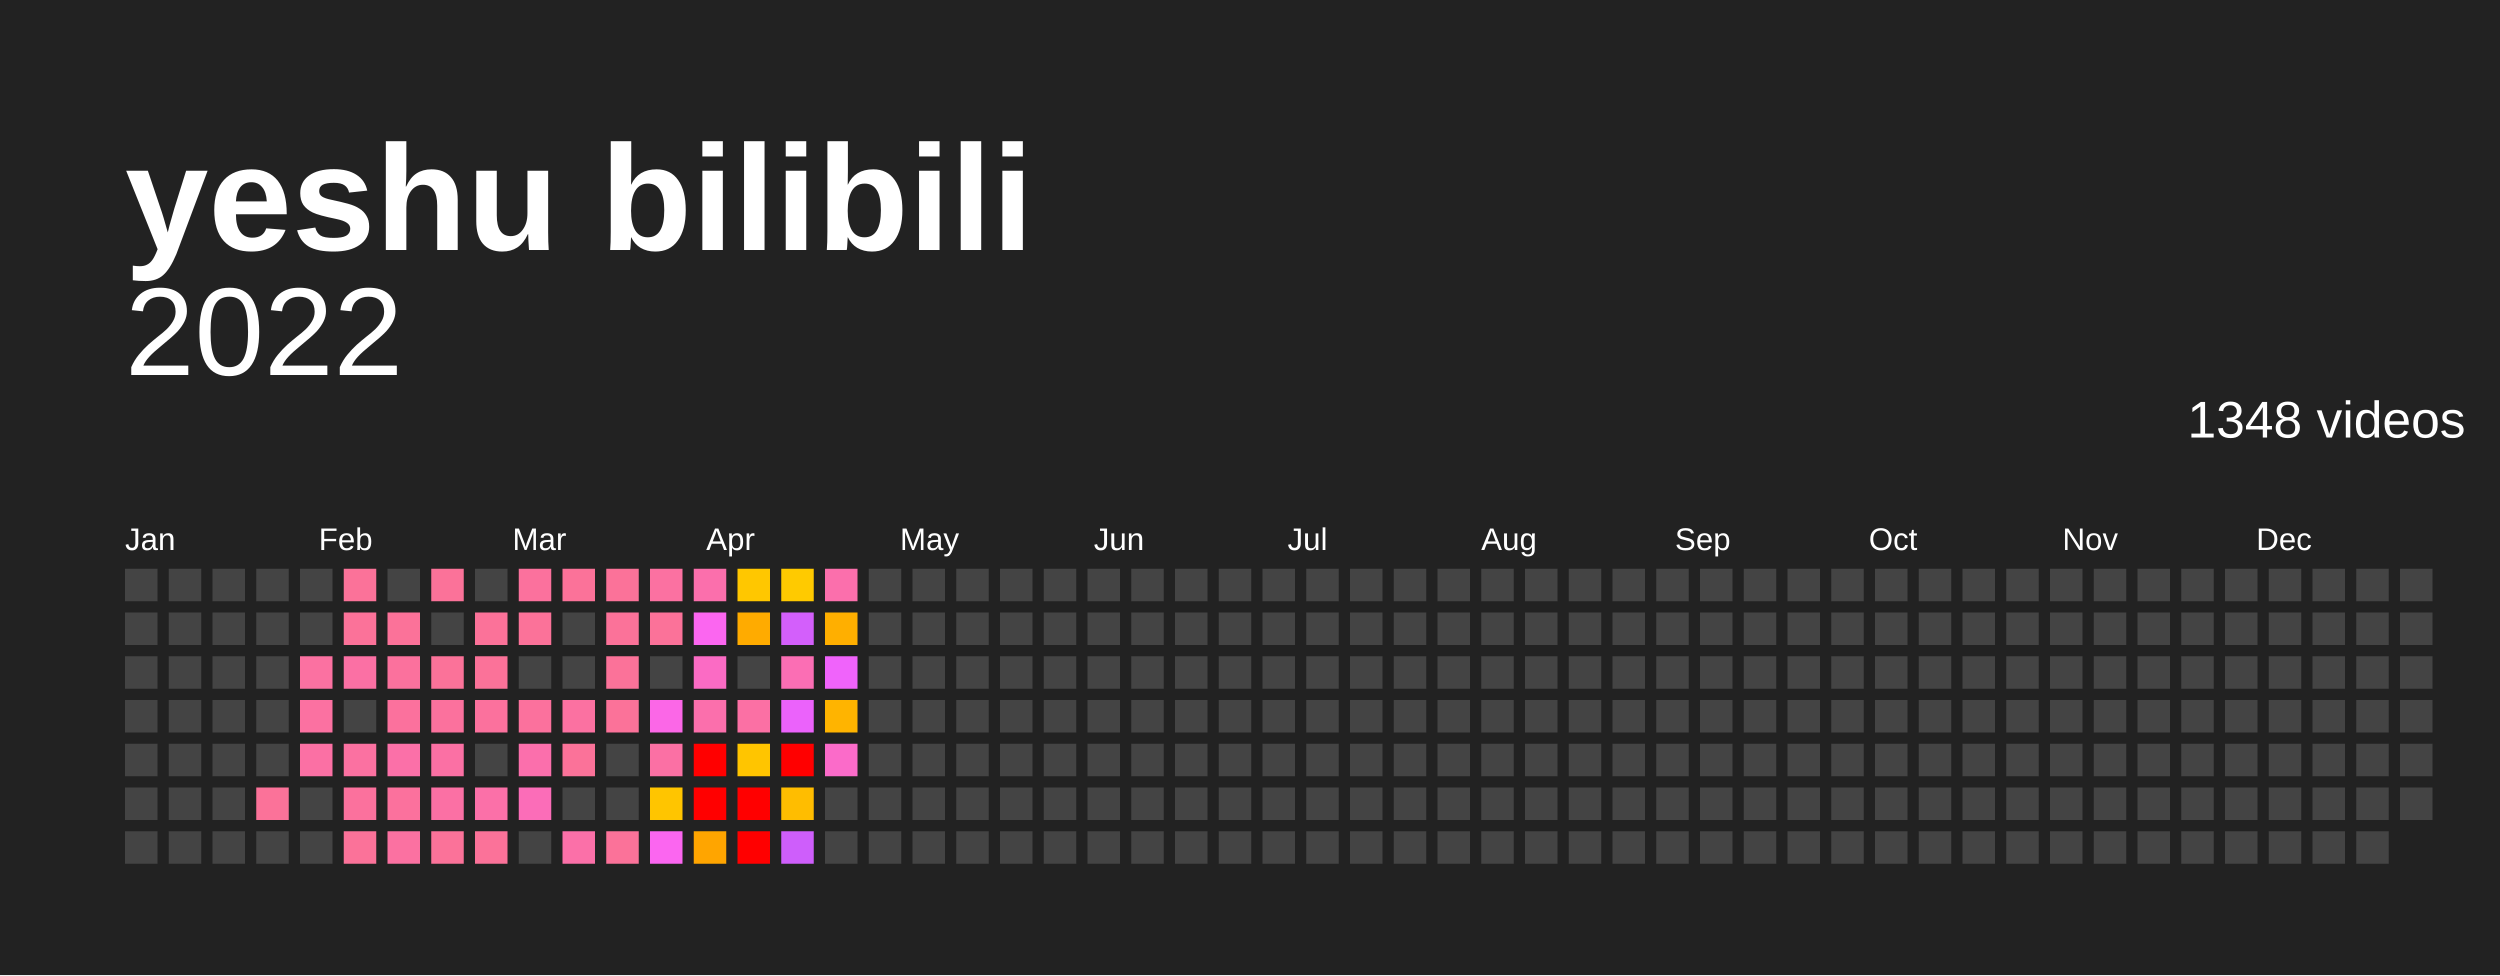
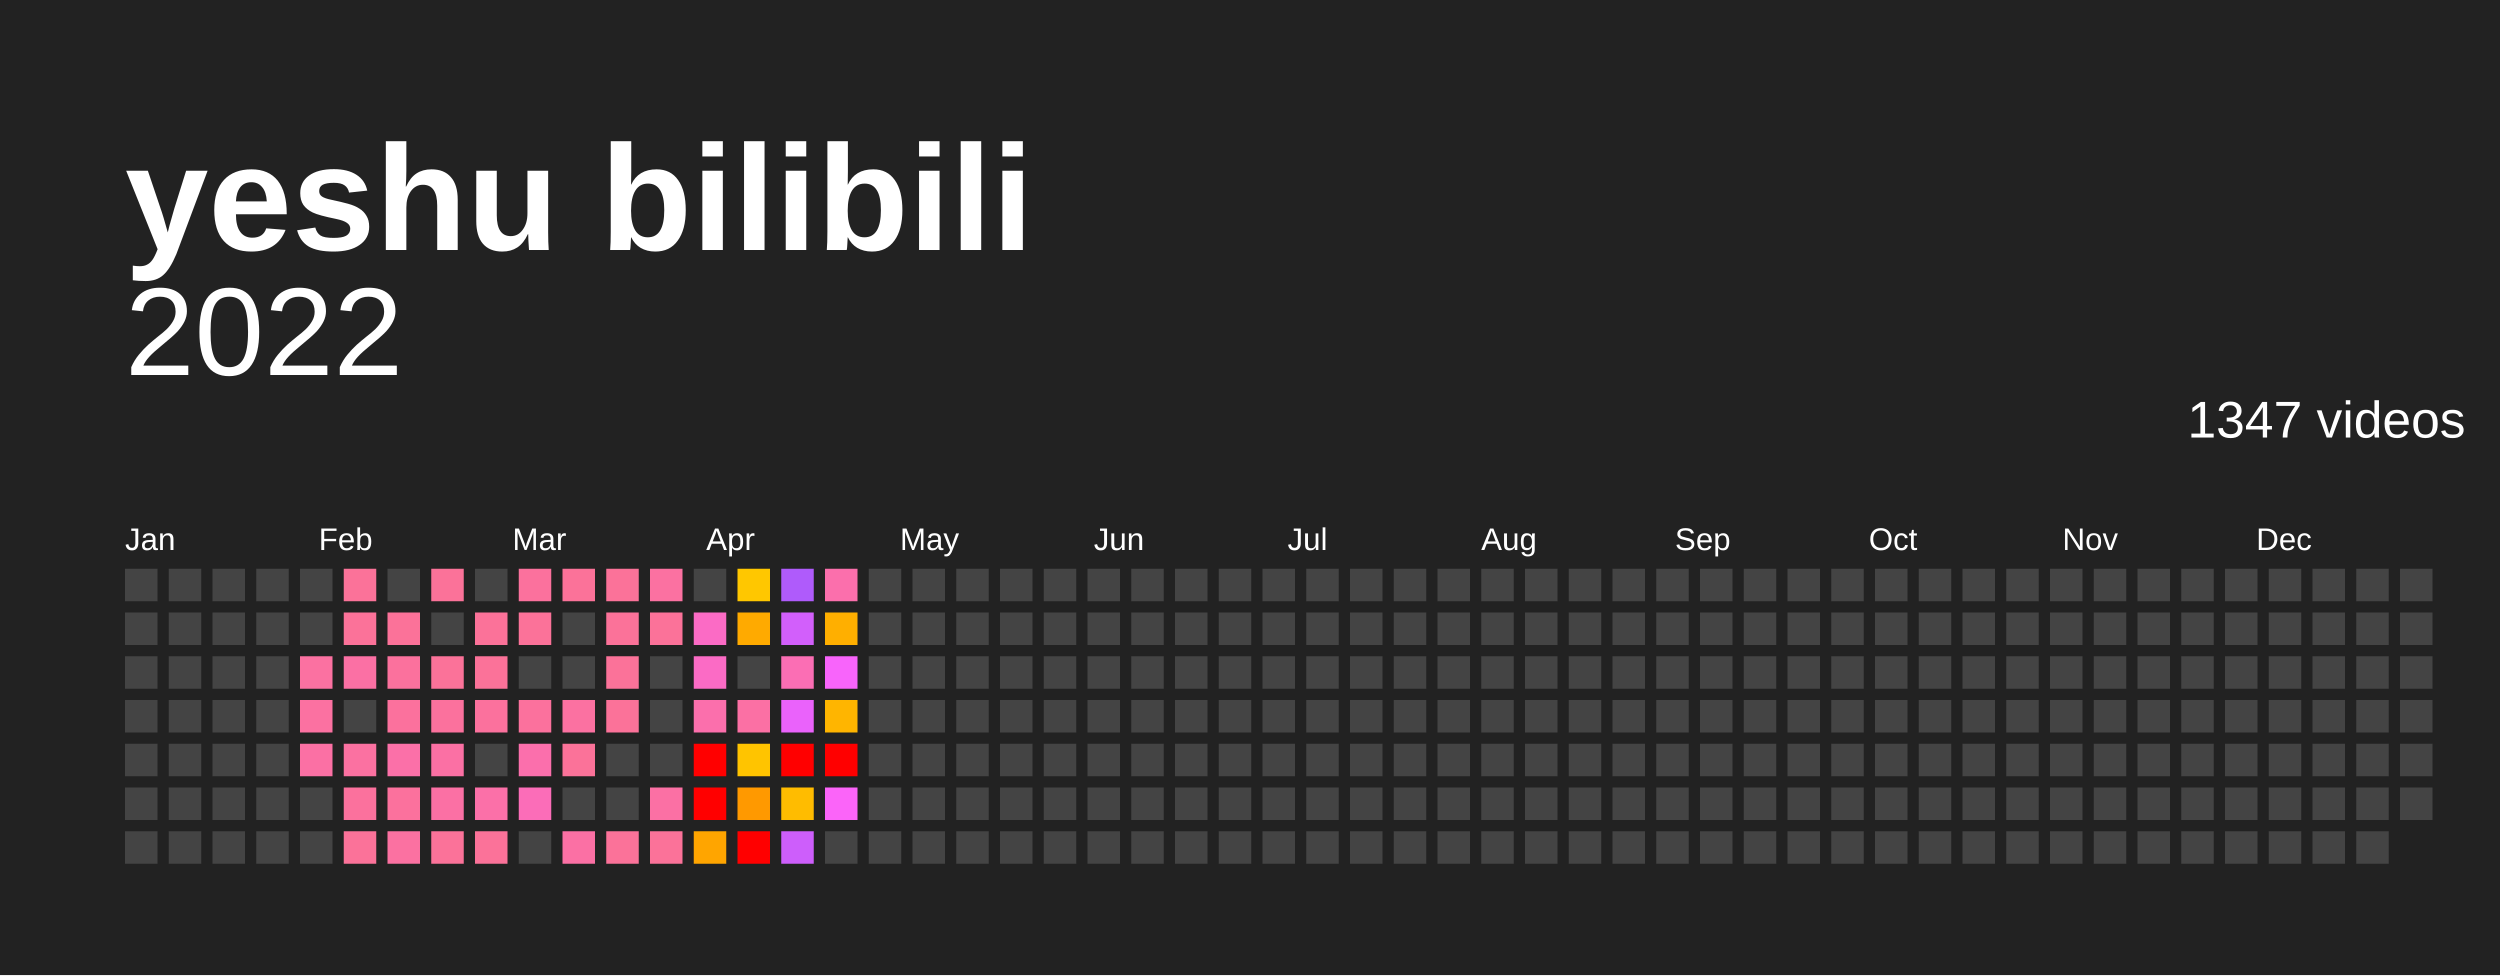
<svg xmlns="http://www.w3.org/2000/svg" baseProfile="full" height="78mm" version="1.1" viewBox="0,0,200,78" width="200mm">
  <defs />
  <rect fill="#222222" height="78" width="200" x="0" y="0" />
  <text fill="#FFFFFF" style="font-size:12px; font-family:Arial; font-weight:bold;" x="10" y="20">yeshu bilibili</text>
  <text alignment-baseline="hanging" fill="#FFFFFF" style="font-size:10.0px; font-family:Arial;" x="10" y="30">2022</text>
-   <text alignment-baseline="hanging" fill="#FFFFFF" style="font-size:4.125px; font-family:Arial;" x="175" y="35">1348 videos</text>
+   <text alignment-baseline="hanging" fill="#FFFFFF" style="font-size:4.125px; font-family:Arial;" x="175" y="35">1347 videos</text>
  <text fill="#FFFFFF" style="font-size:2.5px; font-family:Arial" x="10.0" y="44">Jan</text>
  <text fill="#FFFFFF" style="font-size:2.5px; font-family:Arial" x="25.5" y="44">Feb</text>
  <text fill="#FFFFFF" style="font-size:2.5px; font-family:Arial" x="41.0" y="44">Mar</text>
  <text fill="#FFFFFF" style="font-size:2.5px; font-family:Arial" x="56.5" y="44">Apr</text>
  <text fill="#FFFFFF" style="font-size:2.5px; font-family:Arial" x="72.0" y="44">May</text>
  <text fill="#FFFFFF" style="font-size:2.5px; font-family:Arial" x="87.5" y="44">Jun</text>
  <text fill="#FFFFFF" style="font-size:2.5px; font-family:Arial" x="103.0" y="44">Jul</text>
  <text fill="#FFFFFF" style="font-size:2.5px; font-family:Arial" x="118.5" y="44">Aug</text>
  <text fill="#FFFFFF" style="font-size:2.5px; font-family:Arial" x="134.0" y="44">Sep</text>
  <text fill="#FFFFFF" style="font-size:2.5px; font-family:Arial" x="149.5" y="44">Oct</text>
  <text fill="#FFFFFF" style="font-size:2.5px; font-family:Arial" x="165.0" y="44">Nov</text>
  <text fill="#FFFFFF" style="font-size:2.5px; font-family:Arial" x="180.5" y="44">Dec</text>
  <rect fill="#444444" height="2.6" width="2.6" x="10.0" y="45.5" />
  <rect fill="#444444" height="2.6" width="2.6" x="10.0" y="49.0" />
  <rect fill="#444444" height="2.6" width="2.6" x="10.0" y="52.5" />
  <rect fill="#444444" height="2.6" width="2.6" x="10.0" y="56.0" />
  <rect fill="#444444" height="2.6" width="2.6" x="10.0" y="59.5" />
  <rect fill="#444444" height="2.6" width="2.6" x="10.0" y="63.0" />
  <rect fill="#444444" height="2.6" width="2.6" x="10.0" y="66.5" />
  <rect fill="#444444" height="2.6" width="2.6" x="13.5" y="45.5" />
  <rect fill="#444444" height="2.6" width="2.6" x="13.5" y="49.0" />
  <rect fill="#444444" height="2.6" width="2.6" x="13.5" y="52.5" />
  <rect fill="#444444" height="2.6" width="2.6" x="13.5" y="56.0" />
  <rect fill="#444444" height="2.6" width="2.6" x="13.5" y="59.5" />
  <rect fill="#444444" height="2.6" width="2.6" x="13.5" y="63.0" />
  <rect fill="#444444" height="2.6" width="2.6" x="13.5" y="66.5" />
  <rect fill="#444444" height="2.6" width="2.6" x="17.0" y="45.5" />
  <rect fill="#444444" height="2.6" width="2.6" x="17.0" y="49.0" />
  <rect fill="#444444" height="2.6" width="2.6" x="17.0" y="52.5" />
  <rect fill="#444444" height="2.6" width="2.6" x="17.0" y="56.0" />
  <rect fill="#444444" height="2.6" width="2.6" x="17.0" y="59.5" />
  <rect fill="#444444" height="2.6" width="2.6" x="17.0" y="63.0" />
  <rect fill="#444444" height="2.6" width="2.6" x="17.0" y="66.5" />
  <rect fill="#444444" height="2.6" width="2.6" x="20.5" y="45.5" />
  <rect fill="#444444" height="2.6" width="2.6" x="20.5" y="49.0" />
  <rect fill="#444444" height="2.6" width="2.6" x="20.5" y="52.5" />
  <rect fill="#444444" height="2.6" width="2.6" x="20.5" y="56.0" />
  <rect fill="#444444" height="2.6" width="2.6" x="20.5" y="59.5" />
-   <rect fill="#fb7299" height="2.6" width="2.6" x="20.5" y="63.0" />
+   <rect fill="#444444" height="2.6" width="2.6" x="20.5" y="63.0" />
  <rect fill="#444444" height="2.6" width="2.6" x="20.5" y="66.5" />
  <rect fill="#444444" height="2.6" width="2.6" x="24.0" y="45.5" />
  <rect fill="#444444" height="2.6" width="2.6" x="24.0" y="49.0" />
  <rect fill="#fb71a1" height="2.6" width="2.6" x="24.0" y="52.5" />
  <rect fill="#fb71a1" height="2.6" width="2.6" x="24.0" y="56.0" />
  <rect fill="#fb70a4" height="2.6" width="2.6" x="24.0" y="59.5" />
  <rect fill="#444444" height="2.6" width="2.6" x="24.0" y="63.0" />
  <rect fill="#444444" height="2.6" width="2.6" x="24.0" y="66.5" />
  <rect fill="#fb7299" height="2.6" width="2.6" x="27.5" y="45.5" />
  <rect fill="#fb7299" height="2.6" width="2.6" x="27.5" y="49.0" />
  <rect fill="#fb70a4" height="2.6" width="2.6" x="27.5" y="52.5" />
  <rect fill="#444444" height="2.6" width="2.6" x="27.5" y="56.0" />
  <rect fill="#fb71a1" height="2.6" width="2.6" x="27.5" y="59.5" />
  <rect fill="#fb719d" height="2.6" width="2.6" x="27.5" y="63.0" />
  <rect fill="#fb7299" height="2.6" width="2.6" x="27.5" y="66.5" />
  <rect fill="#444444" height="2.6" width="2.6" x="31.0" y="45.5" />
  <rect fill="#fb7299" height="2.6" width="2.6" x="31.0" y="49.0" />
  <rect fill="#fb719d" height="2.6" width="2.6" x="31.0" y="52.5" />
  <rect fill="#fb719d" height="2.6" width="2.6" x="31.0" y="56.0" />
  <rect fill="#fb70a8" height="2.6" width="2.6" x="31.0" y="59.5" />
  <rect fill="#fb719d" height="2.6" width="2.6" x="31.0" y="63.0" />
  <rect fill="#fb71a1" height="2.6" width="2.6" x="31.0" y="66.5" />
  <rect fill="#fb7299" height="2.6" width="2.6" x="34.5" y="45.5" />
  <rect fill="#444444" height="2.6" width="2.6" x="34.5" y="49.0" />
  <rect fill="#fb7299" height="2.6" width="2.6" x="34.5" y="52.5" />
  <rect fill="#fb719d" height="2.6" width="2.6" x="34.5" y="56.0" />
  <rect fill="#fb70a4" height="2.6" width="2.6" x="34.5" y="59.5" />
  <rect fill="#fb70a4" height="2.6" width="2.6" x="34.5" y="63.0" />
  <rect fill="#fb7299" height="2.6" width="2.6" x="34.5" y="66.5" />
  <rect fill="#444444" height="2.6" width="2.6" x="38.0" y="45.5" />
  <rect fill="#fb7299" height="2.6" width="2.6" x="38.0" y="49.0" />
  <rect fill="#fb7299" height="2.6" width="2.6" x="38.0" y="52.5" />
  <rect fill="#fb719d" height="2.6" width="2.6" x="38.0" y="56.0" />
  <rect fill="#444444" height="2.6" width="2.6" x="38.0" y="59.5" />
  <rect fill="#fb70a8" height="2.6" width="2.6" x="38.0" y="63.0" />
  <rect fill="#fb7299" height="2.6" width="2.6" x="38.0" y="66.5" />
  <rect fill="#fb719d" height="2.6" width="2.6" x="41.5" y="45.5" />
  <rect fill="#fb7299" height="2.6" width="2.6" x="41.5" y="49.0" />
  <rect fill="#444444" height="2.6" width="2.6" x="41.5" y="52.5" />
  <rect fill="#fb719d" height="2.6" width="2.6" x="41.5" y="56.0" />
  <rect fill="#fb6fac" height="2.6" width="2.6" x="41.5" y="59.5" />
  <rect fill="#fb6db8" height="2.6" width="2.6" x="41.5" y="63.0" />
  <rect fill="#444444" height="2.6" width="2.6" x="41.5" y="66.5" />
  <rect fill="#fb7299" height="2.6" width="2.6" x="45.0" y="45.5" />
  <rect fill="#444444" height="2.6" width="2.6" x="45.0" y="49.0" />
  <rect fill="#444444" height="2.6" width="2.6" x="45.0" y="52.5" />
  <rect fill="#fb71a1" height="2.6" width="2.6" x="45.0" y="56.0" />
  <rect fill="#fb7299" height="2.6" width="2.6" x="45.0" y="59.5" />
  <rect fill="#444444" height="2.6" width="2.6" x="45.0" y="63.0" />
-   <rect fill="#fb70a8" height="2.6" width="2.6" x="45.0" y="66.5" />
+   <rect fill="#fb70a4" height="2.6" width="2.6" x="45.0" y="66.5" />
  <rect fill="#fb7299" height="2.6" width="2.6" x="48.5" y="45.5" />
  <rect fill="#fb7299" height="2.6" width="2.6" x="48.5" y="49.0" />
  <rect fill="#fb7299" height="2.6" width="2.6" x="48.5" y="52.5" />
  <rect fill="#fb7299" height="2.6" width="2.6" x="48.5" y="56.0" />
  <rect fill="#444444" height="2.6" width="2.6" x="48.5" y="59.5" />
  <rect fill="#444444" height="2.6" width="2.6" x="48.5" y="63.0" />
  <rect fill="#fb7299" height="2.6" width="2.6" x="48.5" y="66.5" />
  <rect fill="#fb71a1" height="2.6" width="2.6" x="52.0" y="45.5" />
  <rect fill="#fb7299" height="2.6" width="2.6" x="52.0" y="49.0" />
  <rect fill="#444444" height="2.6" width="2.6" x="52.0" y="52.5" />
-   <rect fill="#fb67e7" height="2.6" width="2.6" x="52.0" y="56.0" />
-   <rect fill="#fb70a4" height="2.6" width="2.6" x="52.0" y="59.5" />
-   <rect fill="#ffc500" height="2.6" width="2.6" x="52.0" y="63.0" />
-   <rect fill="#fb66f0" height="2.6" width="2.6" x="52.0" y="66.5" />
-   <rect fill="#fb6fac" height="2.6" width="2.6" x="55.5" y="45.5" />
-   <rect fill="#fb66f0" height="2.6" width="2.6" x="55.5" y="49.0" />
-   <rect fill="#fb6bc4" height="2.6" width="2.6" x="55.5" y="52.5" />
+   <rect fill="#444444" height="2.6" width="2.6" x="52.0" y="56.0" />
+   <rect fill="#444444" height="2.6" width="2.6" x="52.0" y="59.5" />
+   <rect fill="#fb70a4" height="2.6" width="2.6" x="52.0" y="63.0" />
+   <rect fill="#fb7299" height="2.6" width="2.6" x="52.0" y="66.5" />
+   <rect fill="#444444" height="2.6" width="2.6" x="55.5" y="45.5" />
+   <rect fill="#fb6bc5" height="2.6" width="2.6" x="55.5" y="49.0" />
+   <rect fill="#fb6bc5" height="2.6" width="2.6" x="55.5" y="52.5" />
  <rect fill="#fb6fac" height="2.6" width="2.6" x="55.5" y="56.0" />
  <rect fill="red" height="2.6" width="2.6" x="55.5" y="59.5" />
  <rect fill="red" height="2.6" width="2.6" x="55.5" y="63.0" />
  <rect fill="#ffa500" height="2.6" width="2.6" x="55.5" y="66.5" />
  <rect fill="#ffc700" height="2.6" width="2.6" x="59.0" y="45.5" />
-   <rect fill="#ffab00" height="2.6" width="2.6" x="59.0" y="49.0" />
+   <rect fill="#ffaa00" height="2.6" width="2.6" x="59.0" y="49.0" />
  <rect fill="#444444" height="2.6" width="2.6" x="59.0" y="52.5" />
  <rect fill="#fb70a4" height="2.6" width="2.6" x="59.0" y="56.0" />
-   <rect fill="#ffc500" height="2.6" width="2.6" x="59.0" y="59.5" />
-   <rect fill="red" height="2.6" width="2.6" x="59.0" y="63.0" />
+   <rect fill="#ffc400" height="2.6" width="2.6" x="59.0" y="59.5" />
+   <rect fill="#ff9900" height="2.6" width="2.6" x="59.0" y="63.0" />
  <rect fill="red" height="2.6" width="2.6" x="59.0" y="66.5" />
-   <rect fill="#ffca00" height="2.6" width="2.6" x="62.5" y="45.5" />
-   <rect fill="#d35ffb" height="2.6" width="2.6" x="62.5" y="49.0" />
+   <rect fill="#af5bfb" height="2.6" width="2.6" x="62.5" y="45.5" />
+   <rect fill="#d25ffb" height="2.6" width="2.6" x="62.5" y="49.0" />
  <rect fill="#fb6eb4" height="2.6" width="2.6" x="62.5" y="52.5" />
-   <rect fill="#eb62fb" height="2.6" width="2.6" x="62.5" y="56.0" />
+   <rect fill="#ea62fb" height="2.6" width="2.6" x="62.5" y="56.0" />
  <rect fill="red" height="2.6" width="2.6" x="62.5" y="59.5" />
-   <rect fill="#ffbd00" height="2.6" width="2.6" x="62.5" y="63.0" />
-   <rect fill="#ce5efb" height="2.6" width="2.6" x="62.5" y="66.5" />
+   <rect fill="#ffbc00" height="2.6" width="2.6" x="62.5" y="63.0" />
+   <rect fill="#cd5efb" height="2.6" width="2.6" x="62.5" y="66.5" />
  <rect fill="#fb6fac" height="2.6" width="2.6" x="66.0" y="45.5" />
  <rect fill="#ffaf00" height="2.6" width="2.6" x="66.0" y="49.0" />
-   <rect fill="#f063fb" height="2.6" width="2.6" x="66.0" y="52.5" />
-   <rect fill="#ffb400" height="2.6" width="2.6" x="66.0" y="56.0" />
-   <rect fill="#fb6bc9" height="2.6" width="2.6" x="66.0" y="59.5" />
-   <rect fill="#444444" height="2.6" width="2.6" x="66.0" y="63.0" />
+   <rect fill="#f864fb" height="2.6" width="2.6" x="66.0" y="52.5" />
+   <rect fill="#ffb500" height="2.6" width="2.6" x="66.0" y="56.0" />
+   <rect fill="red" height="2.6" width="2.6" x="66.0" y="59.5" />
+   <rect fill="#fb64f9" height="2.6" width="2.6" x="66.0" y="63.0" />
  <rect fill="#444444" height="2.6" width="2.6" x="66.0" y="66.5" />
  <rect fill="#444444" height="2.6" width="2.6" x="69.5" y="45.5" />
  <rect fill="#444444" height="2.6" width="2.6" x="69.5" y="49.0" />
  <rect fill="#444444" height="2.6" width="2.6" x="69.5" y="52.5" />
  <rect fill="#444444" height="2.6" width="2.6" x="69.5" y="56.0" />
  <rect fill="#444444" height="2.6" width="2.6" x="69.5" y="59.5" />
  <rect fill="#444444" height="2.6" width="2.6" x="69.5" y="63.0" />
  <rect fill="#444444" height="2.6" width="2.6" x="69.5" y="66.5" />
  <rect fill="#444444" height="2.6" width="2.6" x="73.0" y="45.5" />
  <rect fill="#444444" height="2.6" width="2.6" x="73.0" y="49.0" />
  <rect fill="#444444" height="2.6" width="2.6" x="73.0" y="52.5" />
  <rect fill="#444444" height="2.6" width="2.6" x="73.0" y="56.0" />
  <rect fill="#444444" height="2.6" width="2.6" x="73.0" y="59.5" />
  <rect fill="#444444" height="2.6" width="2.6" x="73.0" y="63.0" />
  <rect fill="#444444" height="2.6" width="2.6" x="73.0" y="66.5" />
  <rect fill="#444444" height="2.6" width="2.6" x="76.5" y="45.5" />
  <rect fill="#444444" height="2.6" width="2.6" x="76.5" y="49.0" />
  <rect fill="#444444" height="2.6" width="2.6" x="76.5" y="52.5" />
  <rect fill="#444444" height="2.6" width="2.6" x="76.5" y="56.0" />
  <rect fill="#444444" height="2.6" width="2.6" x="76.5" y="59.5" />
  <rect fill="#444444" height="2.6" width="2.6" x="76.5" y="63.0" />
  <rect fill="#444444" height="2.6" width="2.6" x="76.5" y="66.5" />
  <rect fill="#444444" height="2.6" width="2.6" x="80.0" y="45.5" />
  <rect fill="#444444" height="2.6" width="2.6" x="80.0" y="49.0" />
  <rect fill="#444444" height="2.6" width="2.6" x="80.0" y="52.5" />
  <rect fill="#444444" height="2.6" width="2.6" x="80.0" y="56.0" />
  <rect fill="#444444" height="2.6" width="2.6" x="80.0" y="59.5" />
  <rect fill="#444444" height="2.6" width="2.6" x="80.0" y="63.0" />
  <rect fill="#444444" height="2.6" width="2.6" x="80.0" y="66.5" />
  <rect fill="#444444" height="2.6" width="2.6" x="83.5" y="45.5" />
  <rect fill="#444444" height="2.6" width="2.6" x="83.5" y="49.0" />
  <rect fill="#444444" height="2.6" width="2.6" x="83.5" y="52.5" />
  <rect fill="#444444" height="2.6" width="2.6" x="83.5" y="56.0" />
  <rect fill="#444444" height="2.6" width="2.6" x="83.5" y="59.5" />
  <rect fill="#444444" height="2.6" width="2.6" x="83.5" y="63.0" />
  <rect fill="#444444" height="2.6" width="2.6" x="83.5" y="66.5" />
  <rect fill="#444444" height="2.6" width="2.6" x="87.0" y="45.5" />
  <rect fill="#444444" height="2.6" width="2.6" x="87.0" y="49.0" />
  <rect fill="#444444" height="2.6" width="2.6" x="87.0" y="52.5" />
  <rect fill="#444444" height="2.6" width="2.6" x="87.0" y="56.0" />
  <rect fill="#444444" height="2.6" width="2.6" x="87.0" y="59.5" />
  <rect fill="#444444" height="2.6" width="2.6" x="87.0" y="63.0" />
  <rect fill="#444444" height="2.6" width="2.6" x="87.0" y="66.5" />
  <rect fill="#444444" height="2.6" width="2.6" x="90.5" y="45.5" />
  <rect fill="#444444" height="2.6" width="2.6" x="90.5" y="49.0" />
  <rect fill="#444444" height="2.6" width="2.6" x="90.5" y="52.5" />
  <rect fill="#444444" height="2.6" width="2.6" x="90.5" y="56.0" />
  <rect fill="#444444" height="2.6" width="2.6" x="90.5" y="59.5" />
  <rect fill="#444444" height="2.6" width="2.6" x="90.5" y="63.0" />
  <rect fill="#444444" height="2.6" width="2.6" x="90.5" y="66.5" />
  <rect fill="#444444" height="2.6" width="2.6" x="94.0" y="45.5" />
  <rect fill="#444444" height="2.6" width="2.6" x="94.0" y="49.0" />
  <rect fill="#444444" height="2.6" width="2.6" x="94.0" y="52.5" />
  <rect fill="#444444" height="2.6" width="2.6" x="94.0" y="56.0" />
  <rect fill="#444444" height="2.6" width="2.6" x="94.0" y="59.5" />
  <rect fill="#444444" height="2.6" width="2.6" x="94.0" y="63.0" />
  <rect fill="#444444" height="2.6" width="2.6" x="94.0" y="66.5" />
  <rect fill="#444444" height="2.6" width="2.6" x="97.5" y="45.5" />
  <rect fill="#444444" height="2.6" width="2.6" x="97.5" y="49.0" />
  <rect fill="#444444" height="2.6" width="2.6" x="97.5" y="52.5" />
  <rect fill="#444444" height="2.6" width="2.6" x="97.5" y="56.0" />
  <rect fill="#444444" height="2.6" width="2.6" x="97.5" y="59.5" />
  <rect fill="#444444" height="2.6" width="2.6" x="97.5" y="63.0" />
  <rect fill="#444444" height="2.6" width="2.6" x="97.5" y="66.5" />
  <rect fill="#444444" height="2.6" width="2.6" x="101.0" y="45.5" />
  <rect fill="#444444" height="2.6" width="2.6" x="101.0" y="49.0" />
  <rect fill="#444444" height="2.6" width="2.6" x="101.0" y="52.5" />
  <rect fill="#444444" height="2.6" width="2.6" x="101.0" y="56.0" />
  <rect fill="#444444" height="2.6" width="2.6" x="101.0" y="59.5" />
  <rect fill="#444444" height="2.6" width="2.6" x="101.0" y="63.0" />
  <rect fill="#444444" height="2.6" width="2.6" x="101.0" y="66.5" />
  <rect fill="#444444" height="2.6" width="2.6" x="104.5" y="45.5" />
  <rect fill="#444444" height="2.6" width="2.6" x="104.5" y="49.0" />
  <rect fill="#444444" height="2.6" width="2.6" x="104.5" y="52.5" />
  <rect fill="#444444" height="2.6" width="2.6" x="104.5" y="56.0" />
  <rect fill="#444444" height="2.6" width="2.6" x="104.5" y="59.5" />
  <rect fill="#444444" height="2.6" width="2.6" x="104.5" y="63.0" />
  <rect fill="#444444" height="2.6" width="2.6" x="104.5" y="66.5" />
  <rect fill="#444444" height="2.6" width="2.6" x="108.0" y="45.5" />
  <rect fill="#444444" height="2.6" width="2.6" x="108.0" y="49.0" />
  <rect fill="#444444" height="2.6" width="2.6" x="108.0" y="52.5" />
  <rect fill="#444444" height="2.6" width="2.6" x="108.0" y="56.0" />
  <rect fill="#444444" height="2.6" width="2.6" x="108.0" y="59.5" />
  <rect fill="#444444" height="2.6" width="2.6" x="108.0" y="63.0" />
  <rect fill="#444444" height="2.6" width="2.6" x="108.0" y="66.5" />
  <rect fill="#444444" height="2.6" width="2.6" x="111.5" y="45.5" />
  <rect fill="#444444" height="2.6" width="2.6" x="111.5" y="49.0" />
  <rect fill="#444444" height="2.6" width="2.6" x="111.5" y="52.5" />
  <rect fill="#444444" height="2.6" width="2.6" x="111.5" y="56.0" />
  <rect fill="#444444" height="2.6" width="2.6" x="111.5" y="59.5" />
  <rect fill="#444444" height="2.6" width="2.6" x="111.5" y="63.0" />
  <rect fill="#444444" height="2.6" width="2.6" x="111.5" y="66.5" />
  <rect fill="#444444" height="2.6" width="2.6" x="115.0" y="45.5" />
  <rect fill="#444444" height="2.6" width="2.6" x="115.0" y="49.0" />
  <rect fill="#444444" height="2.6" width="2.6" x="115.0" y="52.5" />
  <rect fill="#444444" height="2.6" width="2.6" x="115.0" y="56.0" />
  <rect fill="#444444" height="2.6" width="2.6" x="115.0" y="59.5" />
  <rect fill="#444444" height="2.6" width="2.6" x="115.0" y="63.0" />
  <rect fill="#444444" height="2.6" width="2.6" x="115.0" y="66.5" />
  <rect fill="#444444" height="2.6" width="2.6" x="118.5" y="45.5" />
  <rect fill="#444444" height="2.6" width="2.6" x="118.5" y="49.0" />
  <rect fill="#444444" height="2.6" width="2.6" x="118.5" y="52.5" />
  <rect fill="#444444" height="2.6" width="2.6" x="118.5" y="56.0" />
  <rect fill="#444444" height="2.6" width="2.6" x="118.5" y="59.5" />
  <rect fill="#444444" height="2.6" width="2.6" x="118.5" y="63.0" />
  <rect fill="#444444" height="2.6" width="2.6" x="118.5" y="66.5" />
  <rect fill="#444444" height="2.6" width="2.6" x="122.0" y="45.5" />
  <rect fill="#444444" height="2.6" width="2.6" x="122.0" y="49.0" />
  <rect fill="#444444" height="2.6" width="2.6" x="122.0" y="52.5" />
  <rect fill="#444444" height="2.6" width="2.6" x="122.0" y="56.0" />
  <rect fill="#444444" height="2.6" width="2.6" x="122.0" y="59.5" />
  <rect fill="#444444" height="2.6" width="2.6" x="122.0" y="63.0" />
  <rect fill="#444444" height="2.6" width="2.6" x="122.0" y="66.5" />
  <rect fill="#444444" height="2.6" width="2.6" x="125.5" y="45.5" />
  <rect fill="#444444" height="2.6" width="2.6" x="125.5" y="49.0" />
  <rect fill="#444444" height="2.6" width="2.6" x="125.5" y="52.5" />
  <rect fill="#444444" height="2.6" width="2.6" x="125.5" y="56.0" />
  <rect fill="#444444" height="2.6" width="2.6" x="125.5" y="59.5" />
  <rect fill="#444444" height="2.6" width="2.6" x="125.5" y="63.0" />
  <rect fill="#444444" height="2.6" width="2.6" x="125.5" y="66.5" />
  <rect fill="#444444" height="2.6" width="2.6" x="129.0" y="45.5" />
  <rect fill="#444444" height="2.6" width="2.6" x="129.0" y="49.0" />
  <rect fill="#444444" height="2.6" width="2.6" x="129.0" y="52.5" />
  <rect fill="#444444" height="2.6" width="2.6" x="129.0" y="56.0" />
  <rect fill="#444444" height="2.6" width="2.6" x="129.0" y="59.5" />
  <rect fill="#444444" height="2.6" width="2.6" x="129.0" y="63.0" />
  <rect fill="#444444" height="2.6" width="2.6" x="129.0" y="66.5" />
  <rect fill="#444444" height="2.6" width="2.6" x="132.5" y="45.5" />
  <rect fill="#444444" height="2.6" width="2.6" x="132.5" y="49.0" />
  <rect fill="#444444" height="2.6" width="2.6" x="132.5" y="52.5" />
  <rect fill="#444444" height="2.6" width="2.6" x="132.5" y="56.0" />
  <rect fill="#444444" height="2.6" width="2.6" x="132.5" y="59.5" />
  <rect fill="#444444" height="2.6" width="2.6" x="132.5" y="63.0" />
  <rect fill="#444444" height="2.6" width="2.6" x="132.5" y="66.5" />
  <rect fill="#444444" height="2.6" width="2.6" x="136.0" y="45.5" />
  <rect fill="#444444" height="2.6" width="2.6" x="136.0" y="49.0" />
  <rect fill="#444444" height="2.6" width="2.6" x="136.0" y="52.5" />
  <rect fill="#444444" height="2.6" width="2.6" x="136.0" y="56.0" />
  <rect fill="#444444" height="2.6" width="2.6" x="136.0" y="59.5" />
  <rect fill="#444444" height="2.6" width="2.6" x="136.0" y="63.0" />
  <rect fill="#444444" height="2.6" width="2.6" x="136.0" y="66.5" />
  <rect fill="#444444" height="2.6" width="2.6" x="139.5" y="45.5" />
  <rect fill="#444444" height="2.6" width="2.6" x="139.5" y="49.0" />
  <rect fill="#444444" height="2.6" width="2.6" x="139.5" y="52.5" />
  <rect fill="#444444" height="2.6" width="2.6" x="139.5" y="56.0" />
  <rect fill="#444444" height="2.6" width="2.6" x="139.5" y="59.5" />
  <rect fill="#444444" height="2.6" width="2.6" x="139.5" y="63.0" />
  <rect fill="#444444" height="2.6" width="2.6" x="139.5" y="66.5" />
  <rect fill="#444444" height="2.6" width="2.6" x="143.0" y="45.5" />
  <rect fill="#444444" height="2.6" width="2.6" x="143.0" y="49.0" />
  <rect fill="#444444" height="2.6" width="2.6" x="143.0" y="52.5" />
  <rect fill="#444444" height="2.6" width="2.6" x="143.0" y="56.0" />
  <rect fill="#444444" height="2.6" width="2.6" x="143.0" y="59.5" />
  <rect fill="#444444" height="2.6" width="2.6" x="143.0" y="63.0" />
  <rect fill="#444444" height="2.6" width="2.6" x="143.0" y="66.5" />
  <rect fill="#444444" height="2.6" width="2.6" x="146.5" y="45.5" />
  <rect fill="#444444" height="2.6" width="2.6" x="146.5" y="49.0" />
  <rect fill="#444444" height="2.6" width="2.6" x="146.5" y="52.5" />
  <rect fill="#444444" height="2.6" width="2.6" x="146.5" y="56.0" />
  <rect fill="#444444" height="2.6" width="2.6" x="146.5" y="59.5" />
  <rect fill="#444444" height="2.6" width="2.6" x="146.5" y="63.0" />
  <rect fill="#444444" height="2.6" width="2.6" x="146.5" y="66.5" />
  <rect fill="#444444" height="2.6" width="2.6" x="150.0" y="45.5" />
  <rect fill="#444444" height="2.6" width="2.6" x="150.0" y="49.0" />
  <rect fill="#444444" height="2.6" width="2.6" x="150.0" y="52.5" />
  <rect fill="#444444" height="2.6" width="2.6" x="150.0" y="56.0" />
  <rect fill="#444444" height="2.6" width="2.6" x="150.0" y="59.5" />
  <rect fill="#444444" height="2.6" width="2.6" x="150.0" y="63.0" />
  <rect fill="#444444" height="2.6" width="2.6" x="150.0" y="66.5" />
  <rect fill="#444444" height="2.6" width="2.6" x="153.5" y="45.5" />
  <rect fill="#444444" height="2.6" width="2.6" x="153.5" y="49.0" />
  <rect fill="#444444" height="2.6" width="2.6" x="153.5" y="52.5" />
  <rect fill="#444444" height="2.6" width="2.6" x="153.5" y="56.0" />
  <rect fill="#444444" height="2.6" width="2.6" x="153.5" y="59.5" />
  <rect fill="#444444" height="2.6" width="2.6" x="153.5" y="63.0" />
  <rect fill="#444444" height="2.6" width="2.6" x="153.5" y="66.5" />
  <rect fill="#444444" height="2.6" width="2.6" x="157.0" y="45.5" />
  <rect fill="#444444" height="2.6" width="2.6" x="157.0" y="49.0" />
  <rect fill="#444444" height="2.6" width="2.6" x="157.0" y="52.5" />
  <rect fill="#444444" height="2.6" width="2.6" x="157.0" y="56.0" />
  <rect fill="#444444" height="2.6" width="2.6" x="157.0" y="59.5" />
  <rect fill="#444444" height="2.6" width="2.6" x="157.0" y="63.0" />
  <rect fill="#444444" height="2.6" width="2.6" x="157.0" y="66.5" />
  <rect fill="#444444" height="2.6" width="2.6" x="160.5" y="45.5" />
  <rect fill="#444444" height="2.6" width="2.6" x="160.5" y="49.0" />
  <rect fill="#444444" height="2.6" width="2.6" x="160.5" y="52.5" />
  <rect fill="#444444" height="2.6" width="2.6" x="160.5" y="56.0" />
  <rect fill="#444444" height="2.6" width="2.6" x="160.5" y="59.5" />
  <rect fill="#444444" height="2.6" width="2.6" x="160.5" y="63.0" />
  <rect fill="#444444" height="2.6" width="2.6" x="160.5" y="66.5" />
  <rect fill="#444444" height="2.6" width="2.6" x="164.0" y="45.5" />
  <rect fill="#444444" height="2.6" width="2.6" x="164.0" y="49.0" />
  <rect fill="#444444" height="2.6" width="2.6" x="164.0" y="52.5" />
  <rect fill="#444444" height="2.6" width="2.6" x="164.0" y="56.0" />
  <rect fill="#444444" height="2.6" width="2.6" x="164.0" y="59.5" />
  <rect fill="#444444" height="2.6" width="2.6" x="164.0" y="63.0" />
  <rect fill="#444444" height="2.6" width="2.6" x="164.0" y="66.5" />
  <rect fill="#444444" height="2.6" width="2.6" x="167.5" y="45.5" />
  <rect fill="#444444" height="2.6" width="2.6" x="167.5" y="49.0" />
  <rect fill="#444444" height="2.6" width="2.6" x="167.5" y="52.5" />
  <rect fill="#444444" height="2.6" width="2.6" x="167.5" y="56.0" />
  <rect fill="#444444" height="2.6" width="2.6" x="167.5" y="59.5" />
  <rect fill="#444444" height="2.6" width="2.6" x="167.5" y="63.0" />
  <rect fill="#444444" height="2.6" width="2.6" x="167.5" y="66.5" />
  <rect fill="#444444" height="2.6" width="2.6" x="171.0" y="45.5" />
  <rect fill="#444444" height="2.6" width="2.6" x="171.0" y="49.0" />
  <rect fill="#444444" height="2.6" width="2.6" x="171.0" y="52.5" />
  <rect fill="#444444" height="2.6" width="2.6" x="171.0" y="56.0" />
  <rect fill="#444444" height="2.6" width="2.6" x="171.0" y="59.5" />
  <rect fill="#444444" height="2.6" width="2.6" x="171.0" y="63.0" />
  <rect fill="#444444" height="2.6" width="2.6" x="171.0" y="66.5" />
  <rect fill="#444444" height="2.6" width="2.6" x="174.5" y="45.5" />
  <rect fill="#444444" height="2.6" width="2.6" x="174.5" y="49.0" />
  <rect fill="#444444" height="2.6" width="2.6" x="174.5" y="52.5" />
  <rect fill="#444444" height="2.6" width="2.6" x="174.5" y="56.0" />
  <rect fill="#444444" height="2.6" width="2.6" x="174.5" y="59.5" />
  <rect fill="#444444" height="2.6" width="2.6" x="174.5" y="63.0" />
  <rect fill="#444444" height="2.6" width="2.6" x="174.5" y="66.5" />
  <rect fill="#444444" height="2.6" width="2.6" x="178.0" y="45.5" />
  <rect fill="#444444" height="2.6" width="2.6" x="178.0" y="49.0" />
  <rect fill="#444444" height="2.6" width="2.6" x="178.0" y="52.5" />
  <rect fill="#444444" height="2.6" width="2.6" x="178.0" y="56.0" />
  <rect fill="#444444" height="2.6" width="2.6" x="178.0" y="59.5" />
  <rect fill="#444444" height="2.6" width="2.6" x="178.0" y="63.0" />
  <rect fill="#444444" height="2.6" width="2.6" x="178.0" y="66.5" />
  <rect fill="#444444" height="2.6" width="2.6" x="181.5" y="45.5" />
  <rect fill="#444444" height="2.6" width="2.6" x="181.5" y="49.0" />
  <rect fill="#444444" height="2.6" width="2.6" x="181.5" y="52.5" />
  <rect fill="#444444" height="2.6" width="2.6" x="181.5" y="56.0" />
  <rect fill="#444444" height="2.6" width="2.6" x="181.5" y="59.5" />
  <rect fill="#444444" height="2.6" width="2.6" x="181.5" y="63.0" />
  <rect fill="#444444" height="2.6" width="2.6" x="181.5" y="66.5" />
  <rect fill="#444444" height="2.6" width="2.6" x="185.0" y="45.5" />
  <rect fill="#444444" height="2.6" width="2.6" x="185.0" y="49.0" />
  <rect fill="#444444" height="2.6" width="2.6" x="185.0" y="52.5" />
  <rect fill="#444444" height="2.6" width="2.6" x="185.0" y="56.0" />
  <rect fill="#444444" height="2.6" width="2.6" x="185.0" y="59.5" />
  <rect fill="#444444" height="2.6" width="2.6" x="185.0" y="63.0" />
  <rect fill="#444444" height="2.6" width="2.6" x="185.0" y="66.5" />
  <rect fill="#444444" height="2.6" width="2.6" x="188.5" y="45.5" />
  <rect fill="#444444" height="2.6" width="2.6" x="188.5" y="49.0" />
  <rect fill="#444444" height="2.6" width="2.6" x="188.5" y="52.5" />
  <rect fill="#444444" height="2.6" width="2.6" x="188.5" y="56.0" />
  <rect fill="#444444" height="2.6" width="2.6" x="188.5" y="59.5" />
  <rect fill="#444444" height="2.6" width="2.6" x="188.5" y="63.0" />
  <rect fill="#444444" height="2.6" width="2.6" x="188.5" y="66.5" />
  <rect fill="#444444" height="2.6" width="2.6" x="192.0" y="45.5" />
  <rect fill="#444444" height="2.6" width="2.6" x="192.0" y="49.0" />
  <rect fill="#444444" height="2.6" width="2.6" x="192.0" y="52.5" />
  <rect fill="#444444" height="2.6" width="2.6" x="192.0" y="56.0" />
  <rect fill="#444444" height="2.6" width="2.6" x="192.0" y="59.5" />
  <rect fill="#444444" height="2.6" width="2.6" x="192.0" y="63.0" />
</svg>
